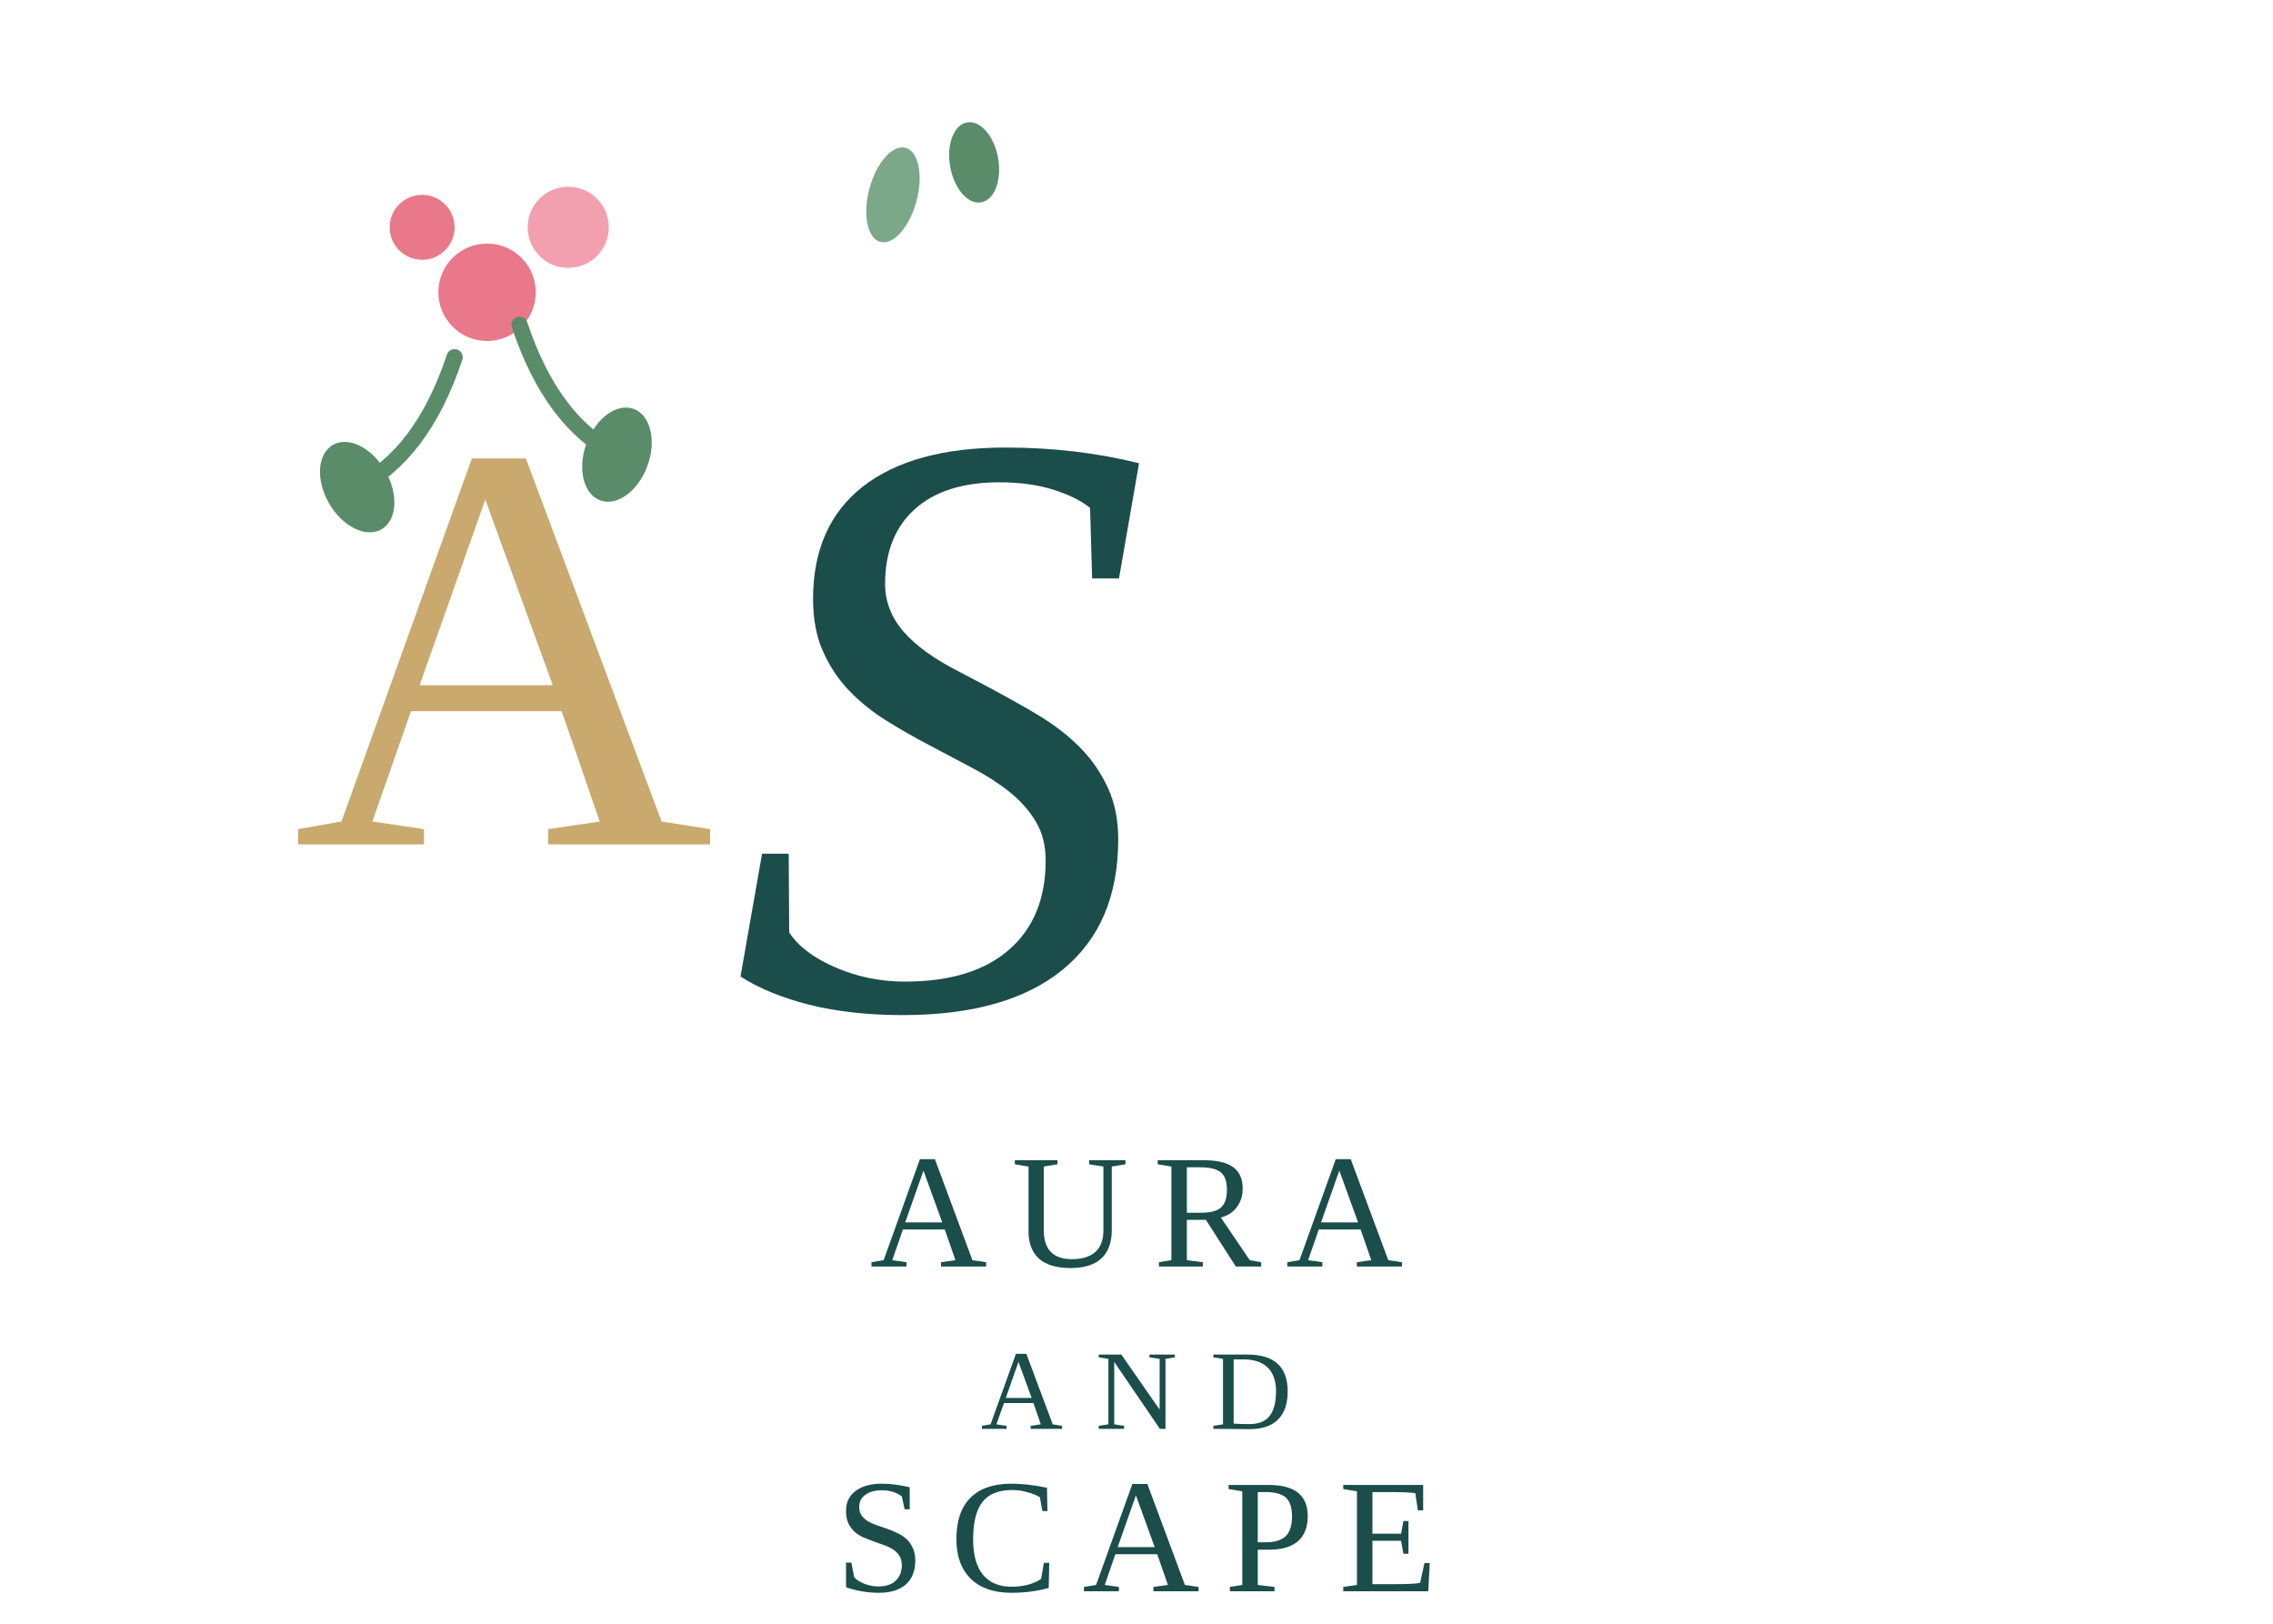
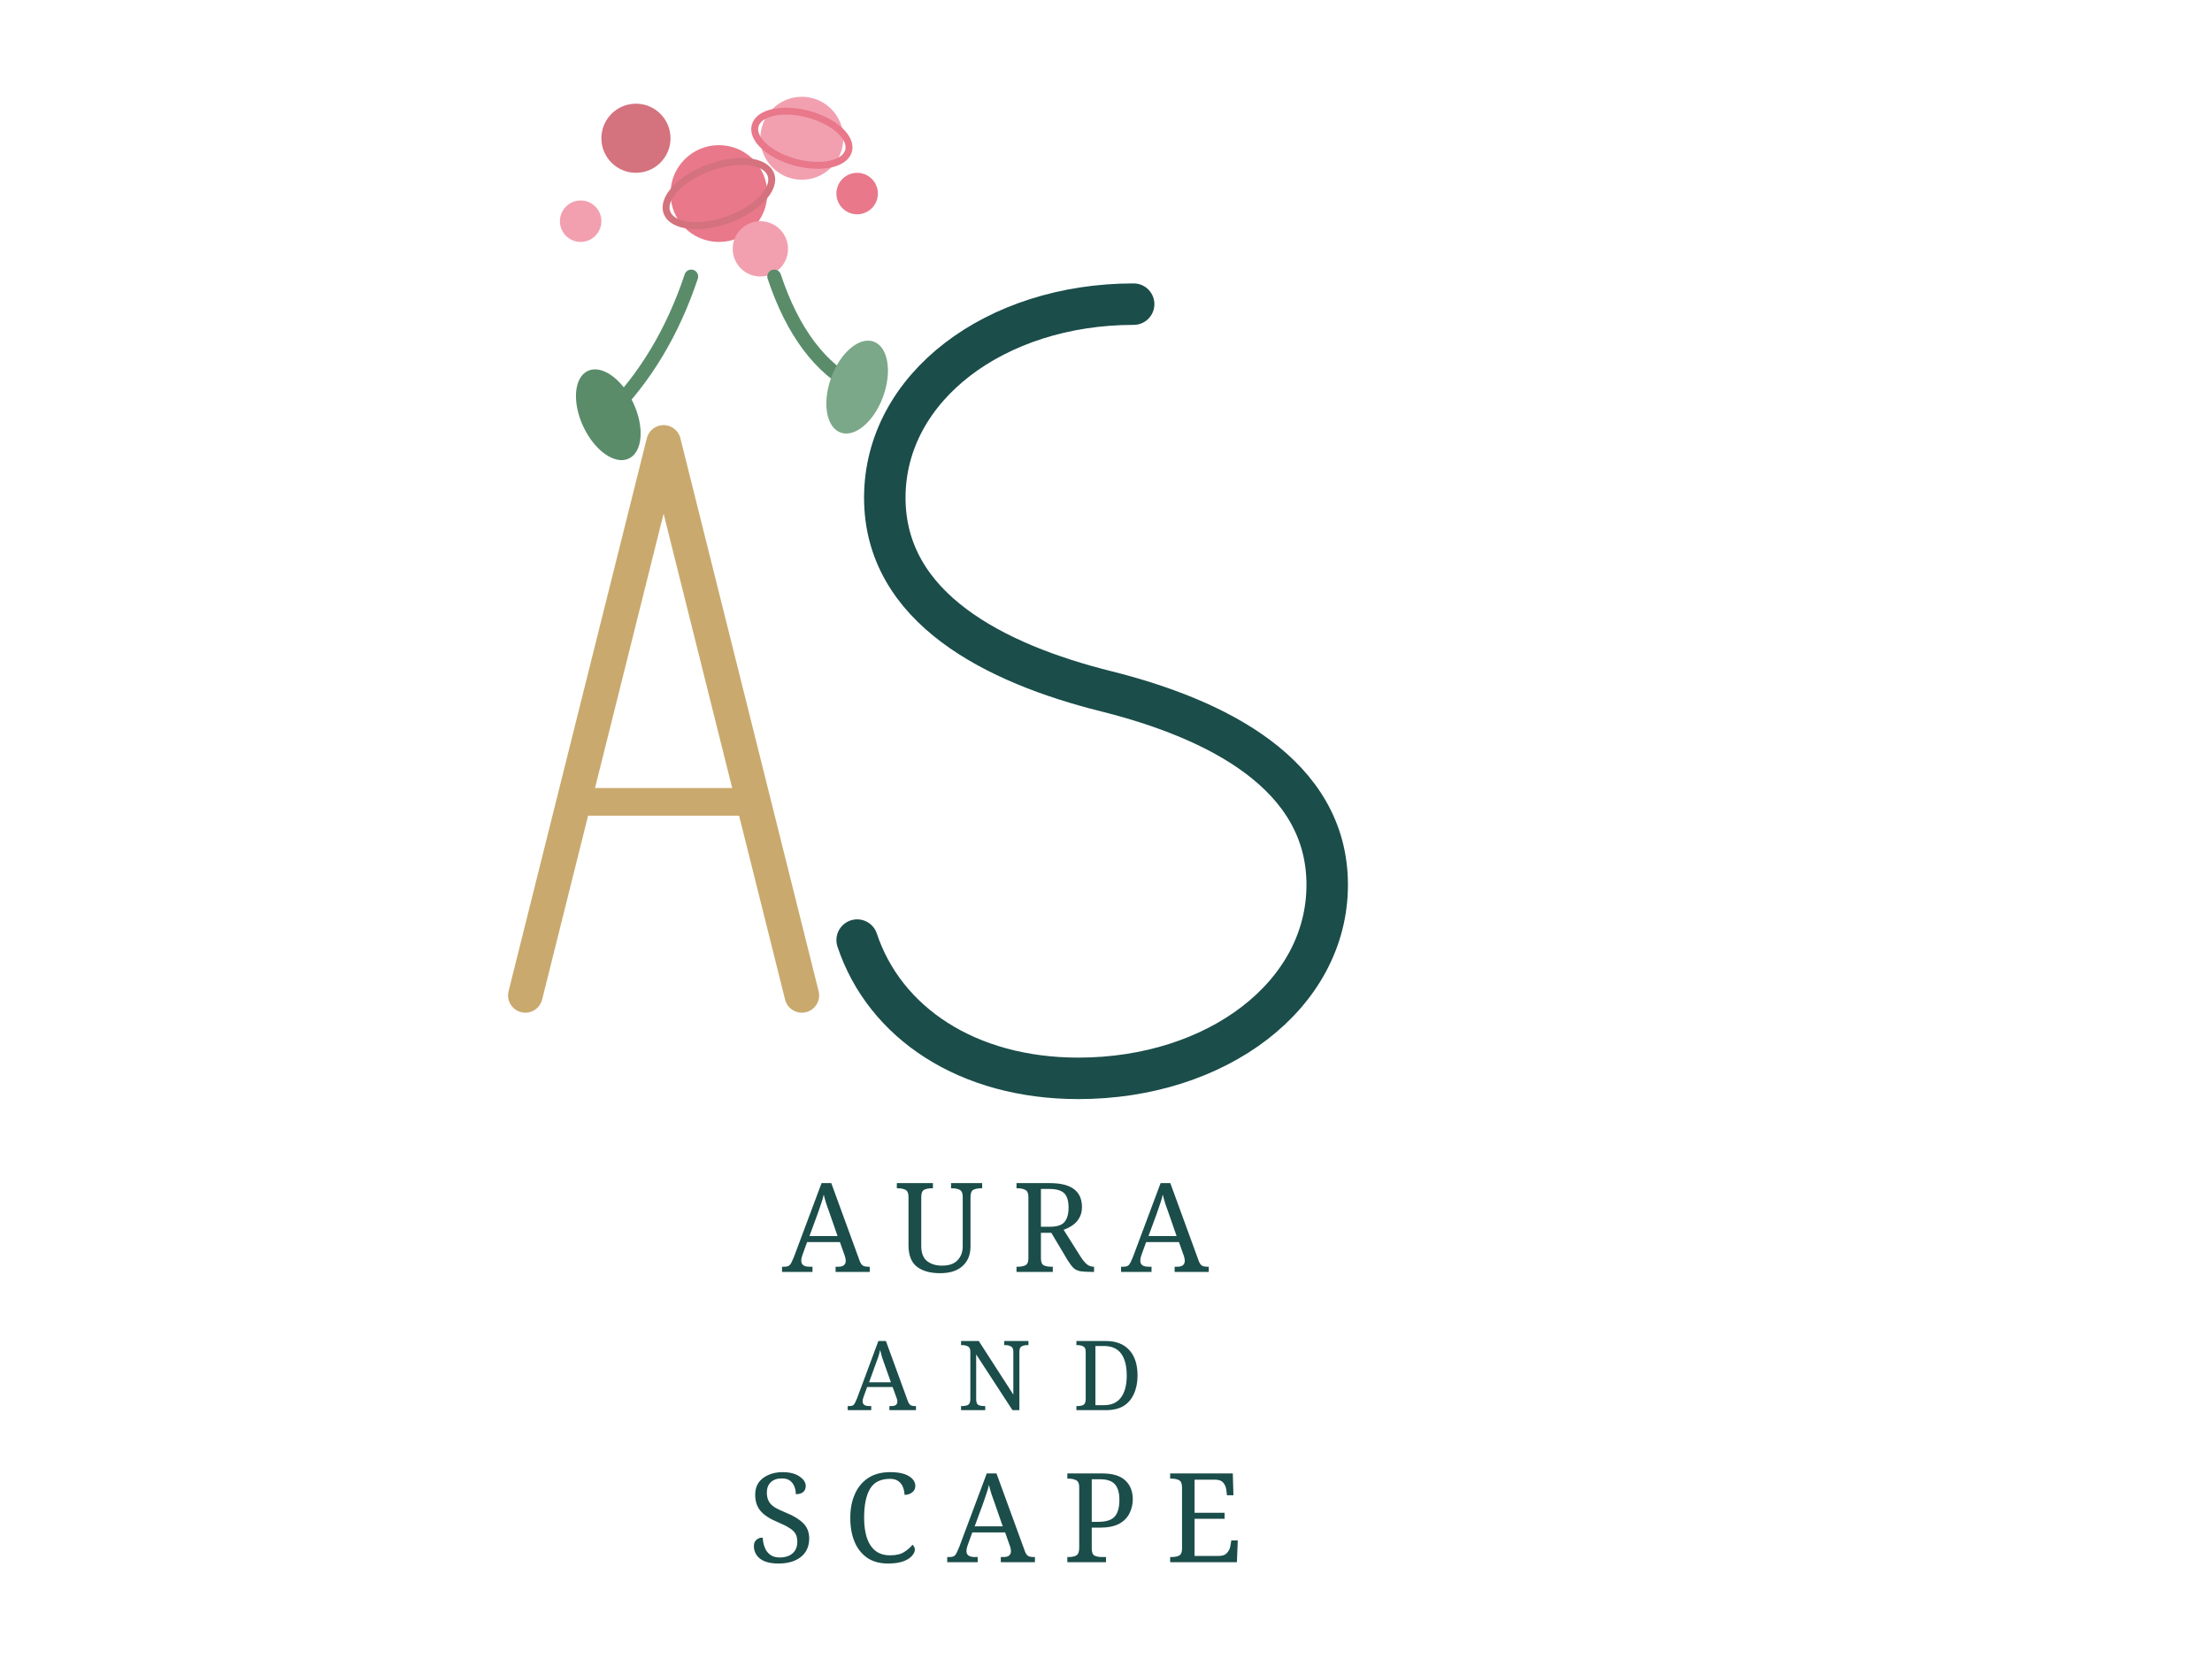
- <svg xmlns="http://www.w3.org/2000/svg" viewBox="0 0 140 100">
-   <text x="45" y="62" font-family="Georgia, 'Times New Roman', serif" font-size="52" font-weight="400" fill="#1B4D4A" font-style="italic">S</text>
-   <text x="18" y="52" font-family="Georgia, 'Times New Roman', serif" font-size="36" font-weight="400" fill="#C9A96E">A</text>
-   <text x="70" y="78" font-family="Georgia, 'Times New Roman', serif" font-size="10" letter-spacing="1.5" fill="#1B4D4A" text-anchor="middle">AURA</text>
-   <text x="70" y="88" font-family="Georgia, 'Times New Roman', serif" font-size="7" letter-spacing="2" fill="#1B4D4A" text-anchor="middle">AND</text>
-   <text x="70" y="98" font-family="Georgia, 'Times New Roman', serif" font-size="10" letter-spacing="1.5" fill="#1B4D4A" text-anchor="middle">SCAPE</text>
-   <circle cx="30" cy="18" r="3" fill="#E8788A" />
-   <circle cx="35" cy="14" r="2.5" fill="#F2A0B0" />
-   <circle cx="26" cy="14" r="2" fill="#E8788A" />
-   <path d="M28 22 Q26 28, 22 30" fill="none" stroke="#5A8C6A" stroke-width="1" stroke-linecap="round" />
-   <path d="M32 20 Q34 26, 38 28" fill="none" stroke="#5A8C6A" stroke-width="1" stroke-linecap="round" />
-   <ellipse cx="22" cy="30" rx="2" ry="3" fill="#5A8C6A" transform="rotate(-30 22 30)" />
-   <ellipse cx="38" cy="28" rx="2" ry="3" fill="#5A8C6A" transform="rotate(20 38 28)" />
-   <ellipse cx="55" cy="12" rx="1.5" ry="3" fill="#7BA888" transform="rotate(15 55 12)" />
-   <ellipse cx="60" cy="10" rx="1.5" ry="2.5" fill="#5A8C6A" transform="rotate(-10 60 10)" />
+ <svg xmlns="http://www.w3.org/2000/svg" viewBox="0 0 160 120">
+   <path d="M82 22 C72 22, 64 28, 64 36 C64 44, 72 48, 80 50 C88 52, 96 56, 96 64 C96 72, 88 78, 78 78 C70 78, 64 74, 62 68" fill="none" stroke="#1B4D4A" stroke-width="3" stroke-linecap="round" />
+   <path d="M38 72 L48 32 L58 72" fill="none" stroke="#C9A96E" stroke-width="2.5" stroke-linecap="round" stroke-linejoin="round" />
+   <line x1="42" y1="58" x2="54" y2="58" stroke="#C9A96E" stroke-width="2" />
+   <text x="72" y="92" font-family="serif" font-size="9" letter-spacing="2" fill="#1B4D4A" text-anchor="middle" style="font-variant: small-caps;">AURA</text>
+   <text x="72" y="102" font-family="serif" font-size="7" letter-spacing="3" fill="#1B4D4A" text-anchor="middle">AND</text>
+   <text x="72" y="113" font-family="serif" font-size="9" letter-spacing="2" fill="#1B4D4A" text-anchor="middle" style="font-variant: small-caps;">SCAPE</text>
+   <circle cx="52" cy="14" r="3.5" fill="#E8788A" />
+   <circle cx="58" cy="10" r="3" fill="#F2A0B0" />
+   <circle cx="46" cy="10" r="2.5" fill="#D4727E" />
+   <circle cx="55" cy="18" r="2" fill="#F2A0B0" />
+   <ellipse cx="52" cy="14" rx="4" ry="2" fill="none" stroke="#D4727E" stroke-width="0.5" transform="rotate(-20 52 14)" />
+   <ellipse cx="58" cy="10" rx="3.5" ry="1.8" fill="none" stroke="#E8788A" stroke-width="0.5" transform="rotate(15 58 10)" />
+   <path d="M50 20 Q48 26, 44 30" fill="none" stroke="#5A8C6A" stroke-width="1" stroke-linecap="round" />
+   <path d="M56 20 Q58 26, 62 28" fill="none" stroke="#5A8C6A" stroke-width="1" stroke-linecap="round" />
+   <ellipse cx="44" cy="30" rx="2" ry="3.5" fill="#5A8C6A" transform="rotate(-25 44 30)" />
+   <ellipse cx="62" cy="28" rx="2" ry="3.5" fill="#7BA888" transform="rotate(20 62 28)" />
+   <circle cx="42" cy="16" r="1.5" fill="#F2A0B0" />
+   <circle cx="62" cy="14" r="1.5" fill="#E8788A" />
</svg>
